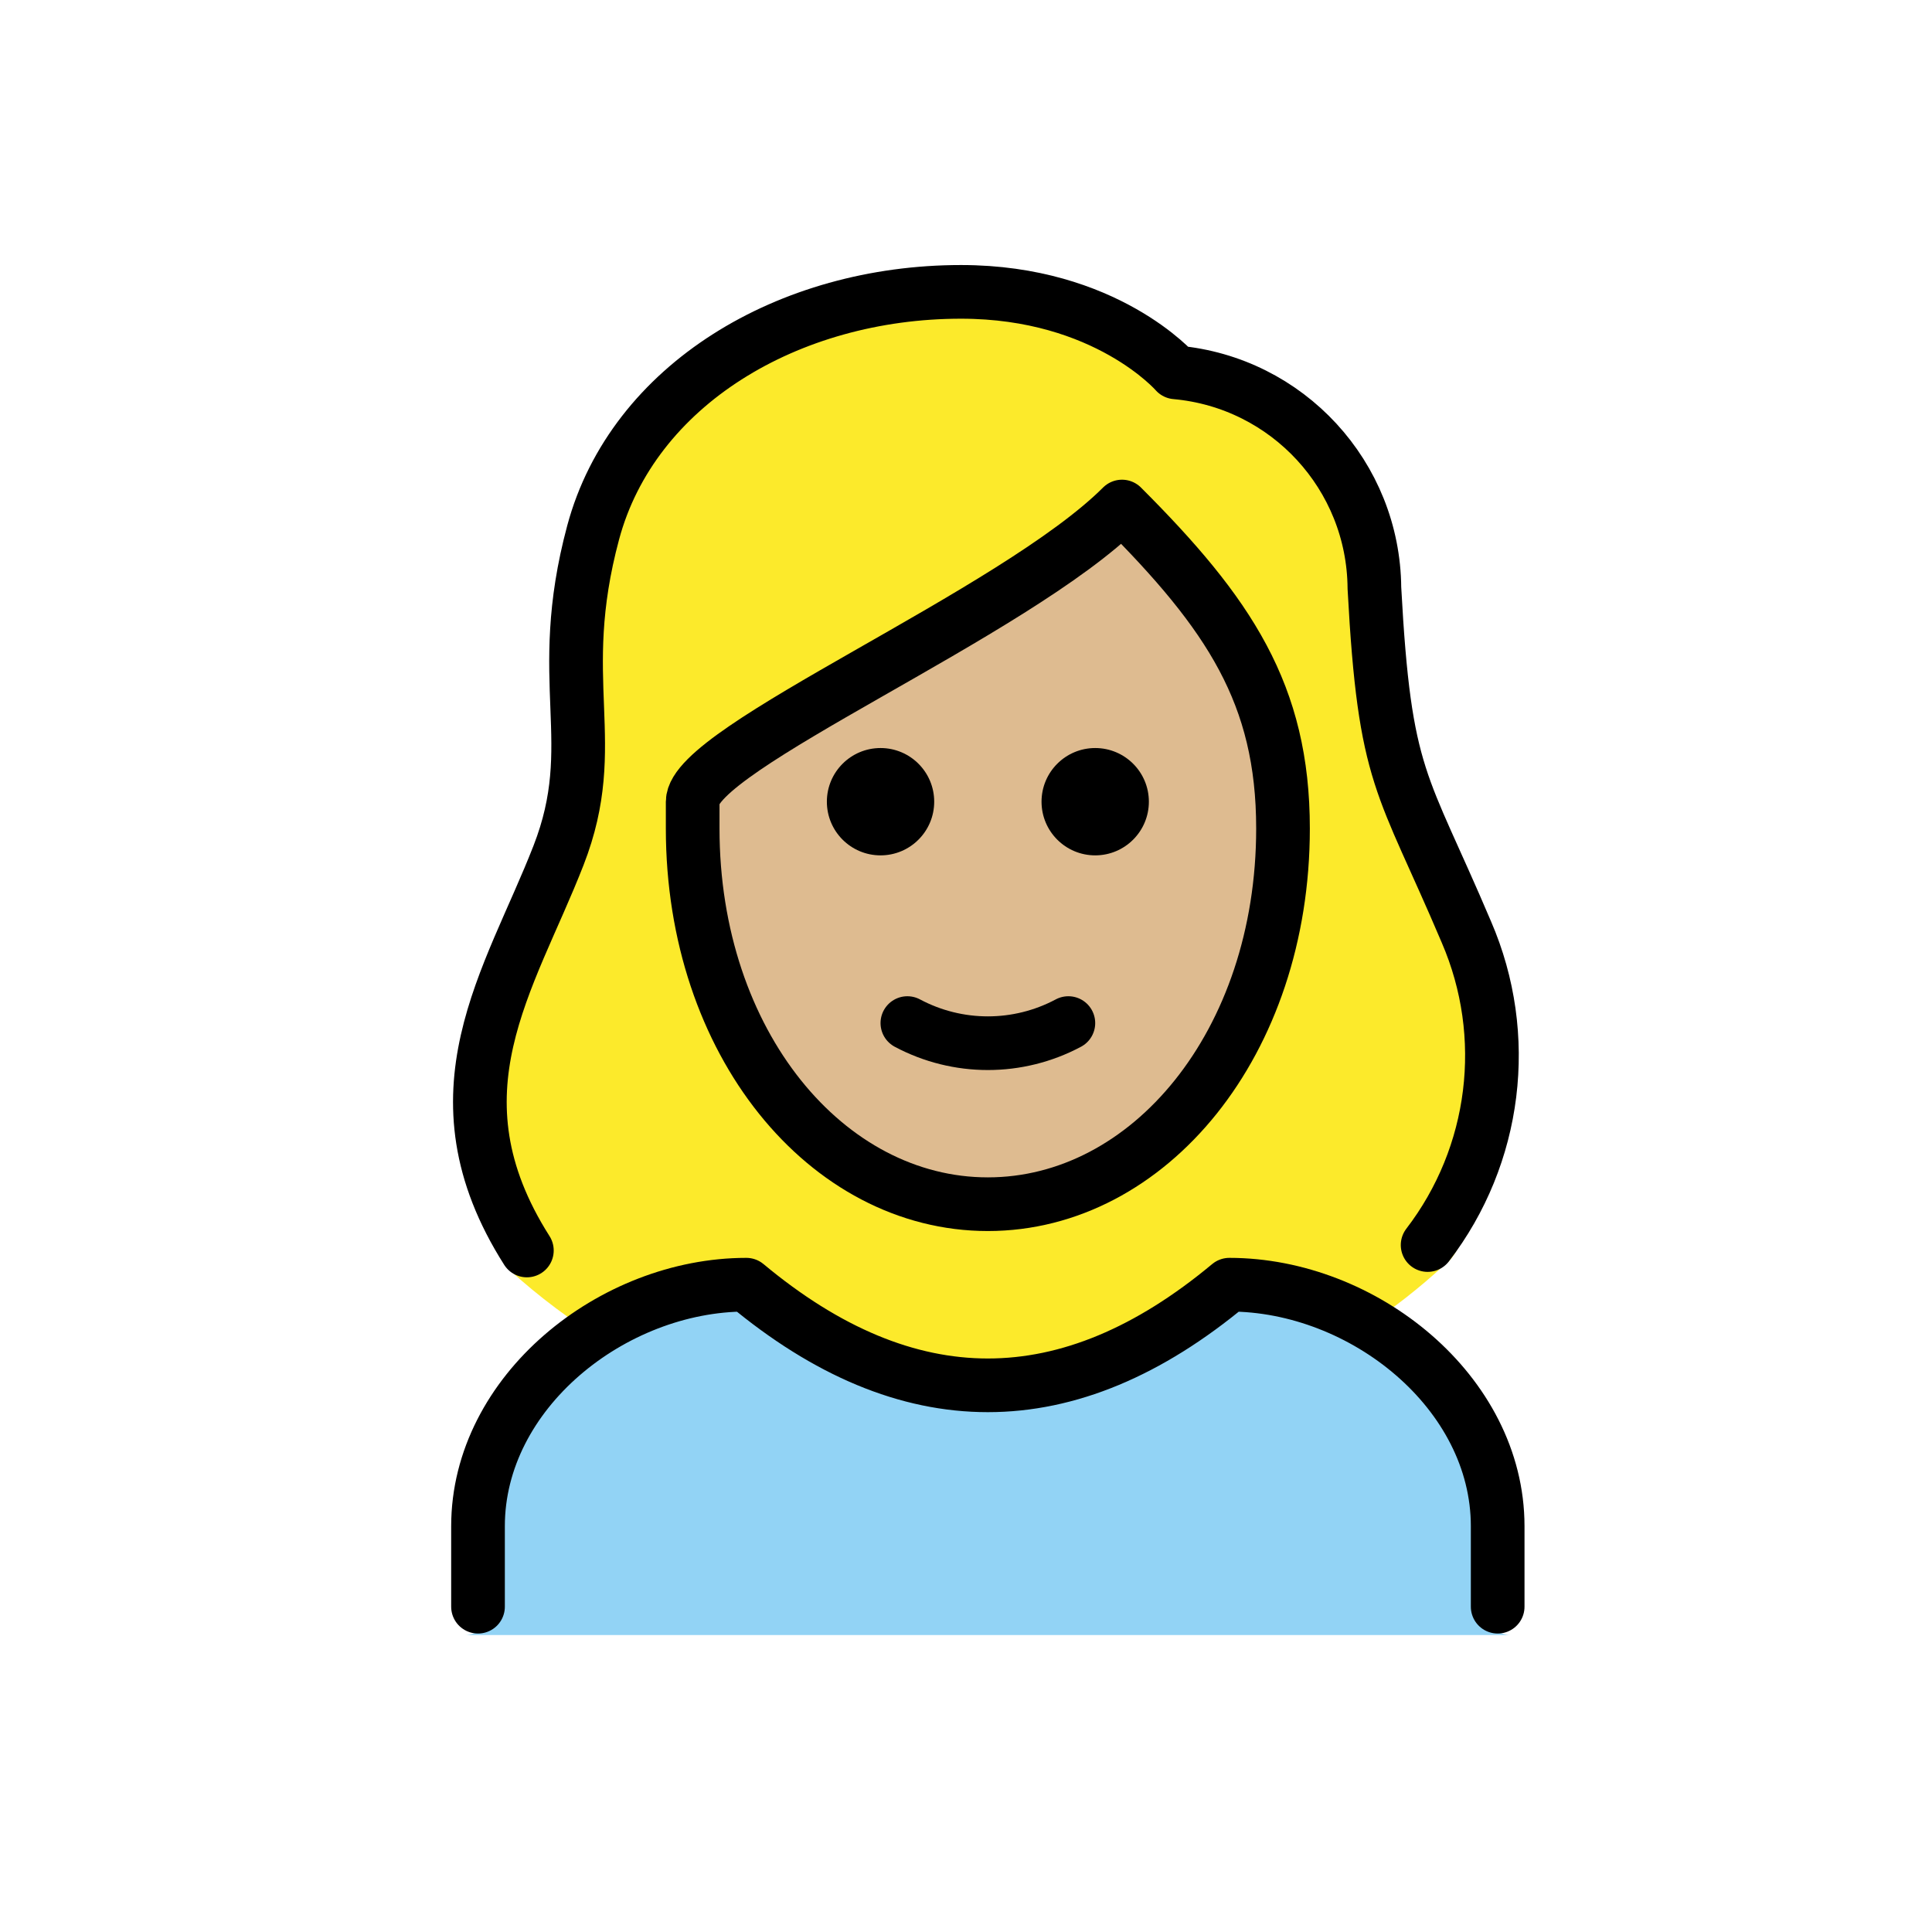
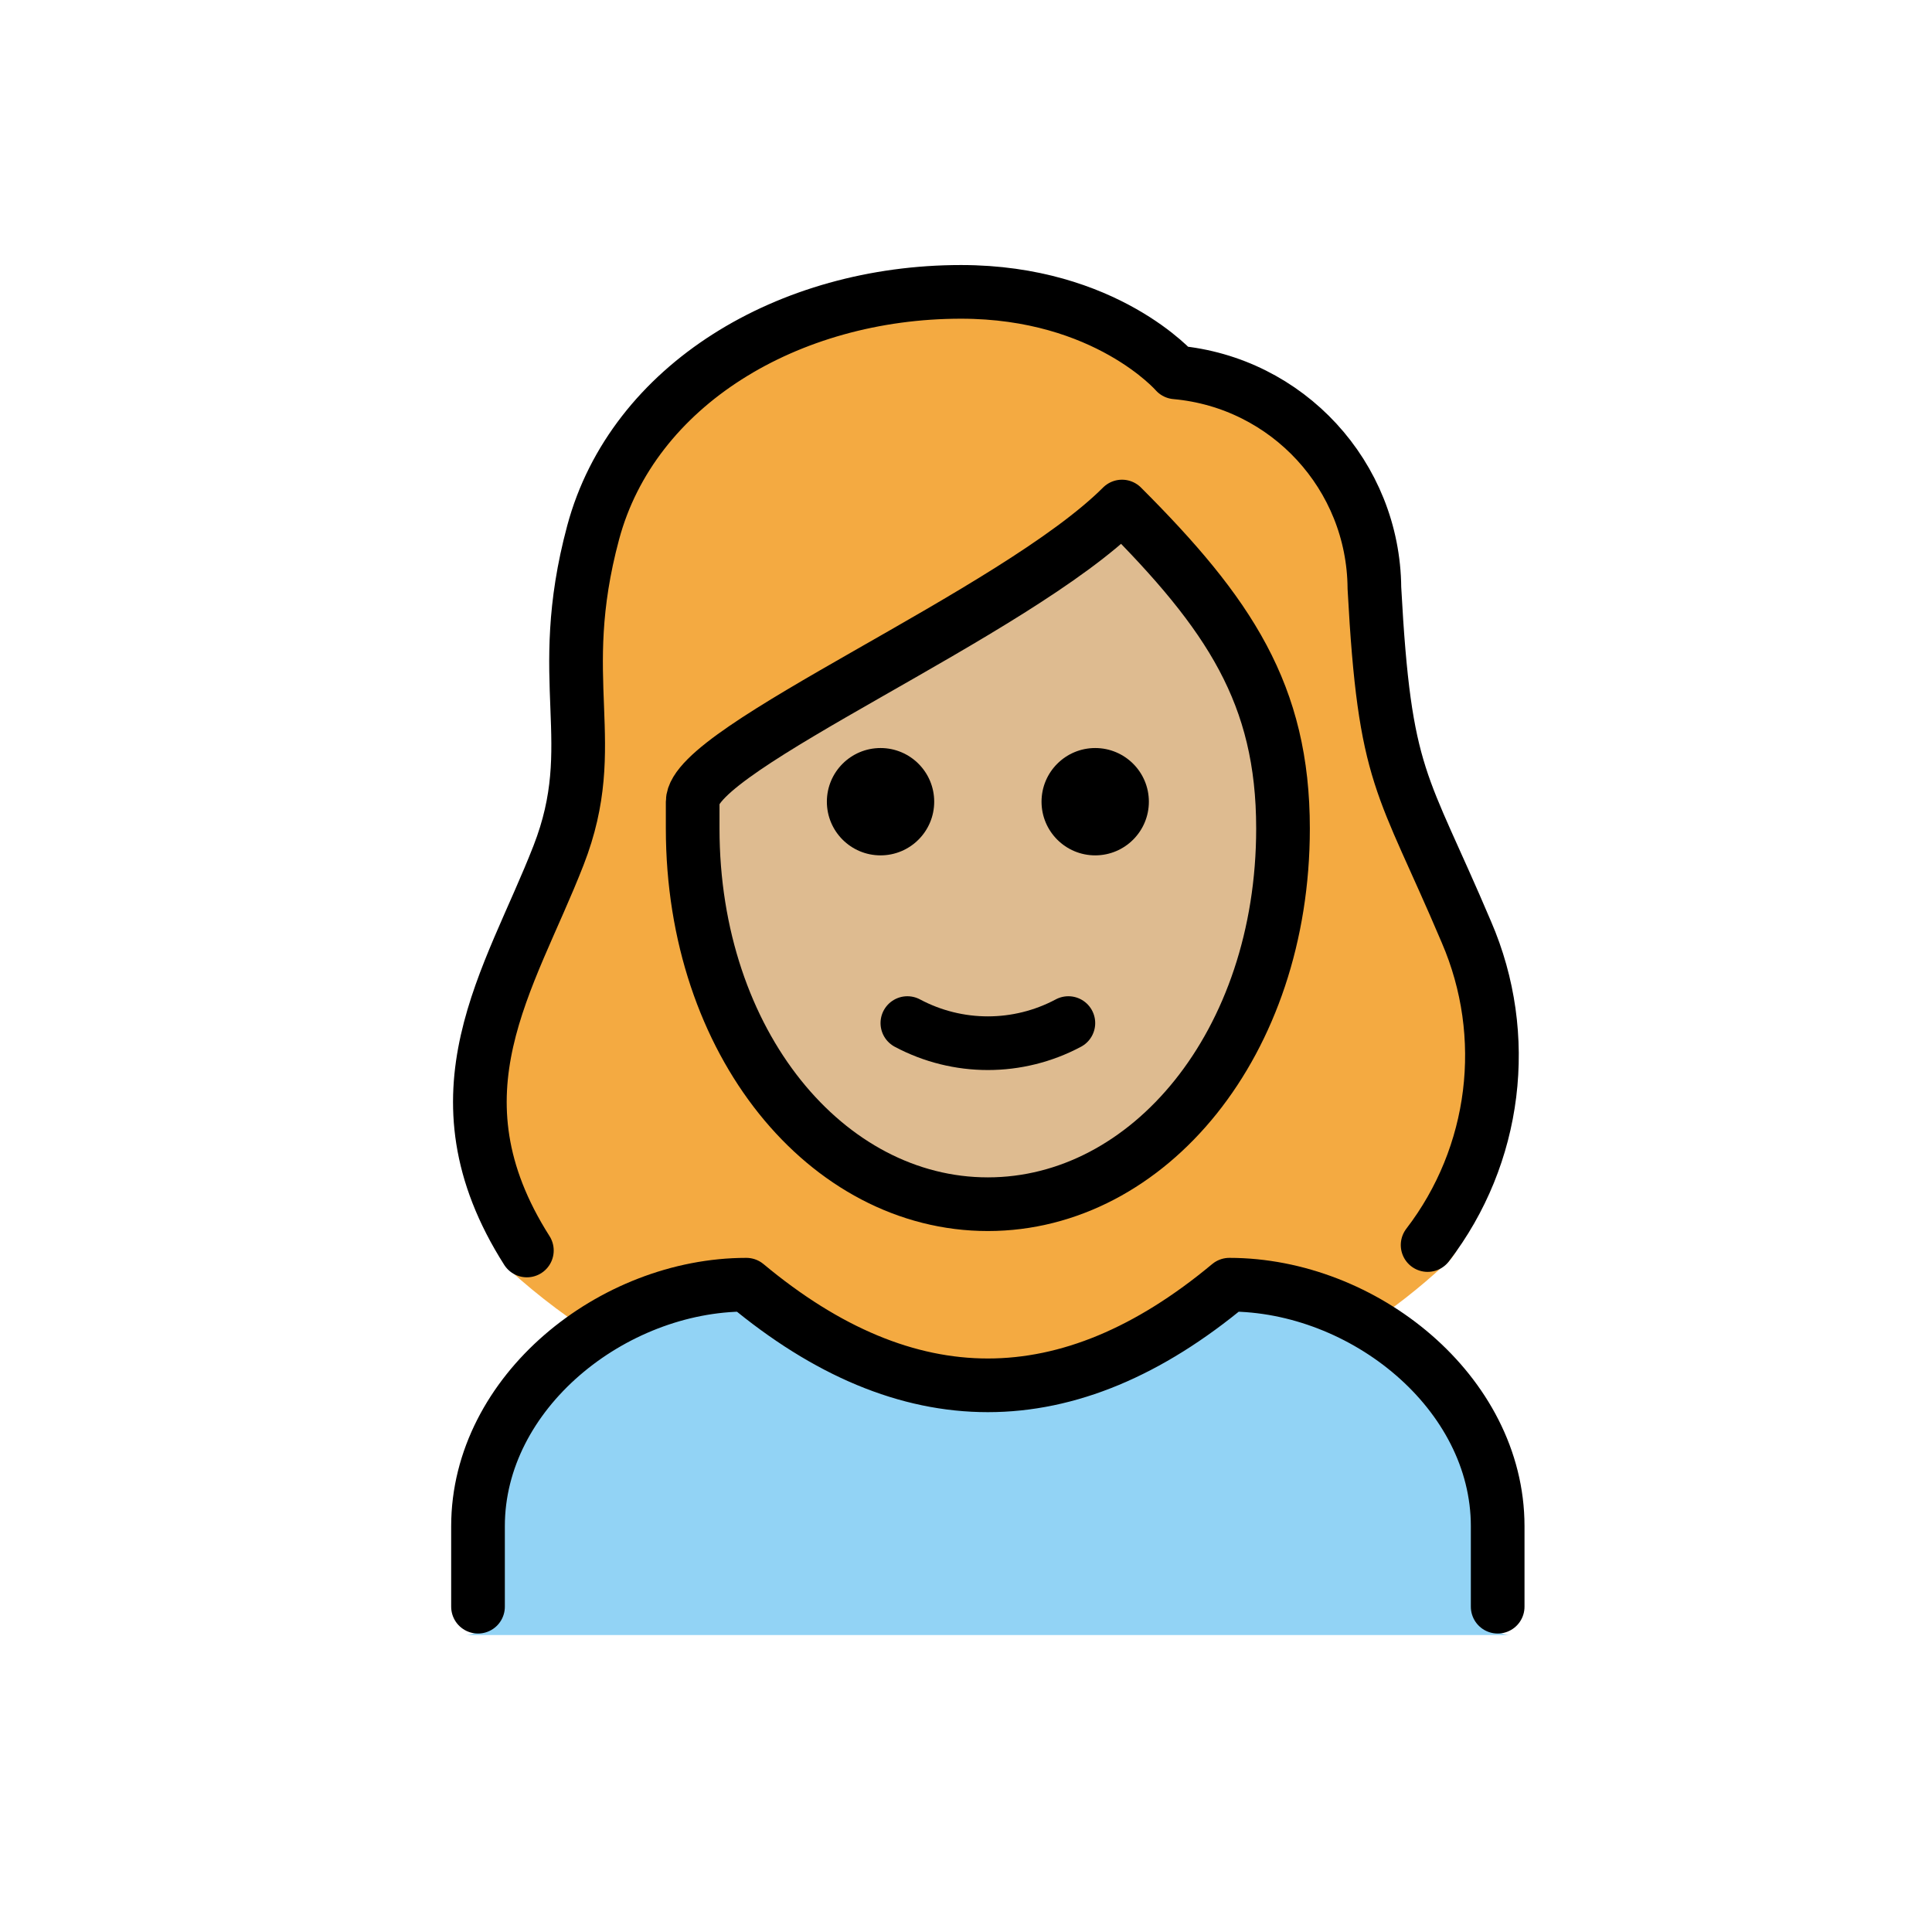
<svg xmlns="http://www.w3.org/2000/svg" id="emoji" viewBox="0 0 72 72">
  <g id="hair">
    <g id="hair-2" data-name="hair">
-       <path d="M18.969,47.312a24.047,24.047,0,0,0,3.633,2.719,10.465,10.465,0,0,1,5.361-2.09c6.209,5.013,12.495,5.013,18.7,0a8.343,8.343,0,0,1,4.209,1.514,22.784,22.784,0,0,0,2.972-2.33c1.188-.715,3.125-8.282.392-13.025a23.732,23.732,0,0,1-1.157-2.633c-1.473-3.27-2.023-4.493-2.349-10.524.027-3.693-3.794-6.784-7.475-7.093a1.002,1.002,0,0,1-.689-.343c-.093-.1-2.408-2.655-7.243-2.655-6.2,0-11.441,3.382-12.743,8.226a18.518,18.518,0,0,0-.565,6.176,13.317,13.317,0,0,1-.761,5.961,6.803,6.803,0,0,1-1.119,2.088C16.363,37.723,19.161,47.605,18.969,47.312Z" fill="#fcea2b" />
+       <path d="M18.969,47.312a24.047,24.047,0,0,0,3.633,2.719,10.465,10.465,0,0,1,5.361-2.09c6.209,5.013,12.495,5.013,18.7,0a8.343,8.343,0,0,1,4.209,1.514,22.784,22.784,0,0,0,2.972-2.33c1.188-.715,3.125-8.282.392-13.025a23.732,23.732,0,0,1-1.157-2.633c-1.473-3.27-2.023-4.493-2.349-10.524.027-3.693-3.794-6.784-7.475-7.093a1.002,1.002,0,0,1-.689-.343c-.093-.1-2.408-2.655-7.243-2.655-6.2,0-11.441,3.382-12.743,8.226a18.518,18.518,0,0,0-.565,6.176,13.317,13.317,0,0,1-.761,5.961,6.803,6.803,0,0,1-1.119,2.088C16.363,37.723,19.161,47.605,18.969,47.312Z" fill="#f4aa41" />
    </g>
  </g>
  <g id="skin">
    <g id="skin-2" data-name="skin">
      <path d="M26.389,29.771v.99c0,7.915,4.609,14.116,10.494,14.116S47.377,38.676,47.377,30.761c0-4.815-1.778-7.776-5.284-11.52a63.925,63.925,0,0,1-8.988,5.972C30.458,26.78,26.85,28.906,26.389,29.771Z" fill="#debb90" />
    </g>
  </g>
  <g id="color">
    <g id="color-2" data-name="color">
      <path d="M56.315,60.934a1,1,0,0,1-1-1v-3c0-4.451-4.5-8.811-8.651-8.992-6.205,5.013-12.491,5.013-18.7,0-4.156.183-9.652,4.541-9.652,8.992v3a.999.999,0,0,1-1,1" fill="#92d3f5" />
    </g>
  </g>
  <g id="line">
    <g id="line-2" data-name="line">
      <path d="M19.635,46.602c-3.723-5.856-.628-10.08,1.18-14.725,1.636-4.2-.209-6.451,1.291-12.034,1.48-5.5,7.277-8.966,13.709-8.966,5.4,0,8,3,8,3A8.132,8.132,0,0,1,51.22,21.914c.387,7.18,1.024,7.152,3.429,12.822a11.599,11.599,0,0,1-1.446,11.663" fill="none" stroke="#000" stroke-linecap="round" stroke-linejoin="round" stroke-width="2" />
      <path d="M17.814,59.877v-3c0-4.994,5.008-9,10-9q9,7.5,18,0c4.994,0,10,4.006,10,9v3" fill="none" stroke="#000" stroke-linecap="round" stroke-linejoin="round" stroke-width="2" />
      <path d="M42.815,29.877a2,2,0,1,1-2-2,2,2,0,0,1,2,2" />
      <path d="M34.815,29.877a2,2,0,1,1-2-2,2,2,0,0,1,2,2" />
      <path d="M25.814,30.877c0,8,5,14,11,14s11-6,11-14c0-5-2-8-6-12-4,4-16,9-16,11Z" fill="none" stroke="#000" stroke-linejoin="round" stroke-width="2" />
      <path d="M33.815,38.127a6.375,6.375,0,0,0,6,0" fill="none" stroke="#000" stroke-linecap="round" stroke-linejoin="round" stroke-width="2" />
    </g>
  </g>
</svg>
